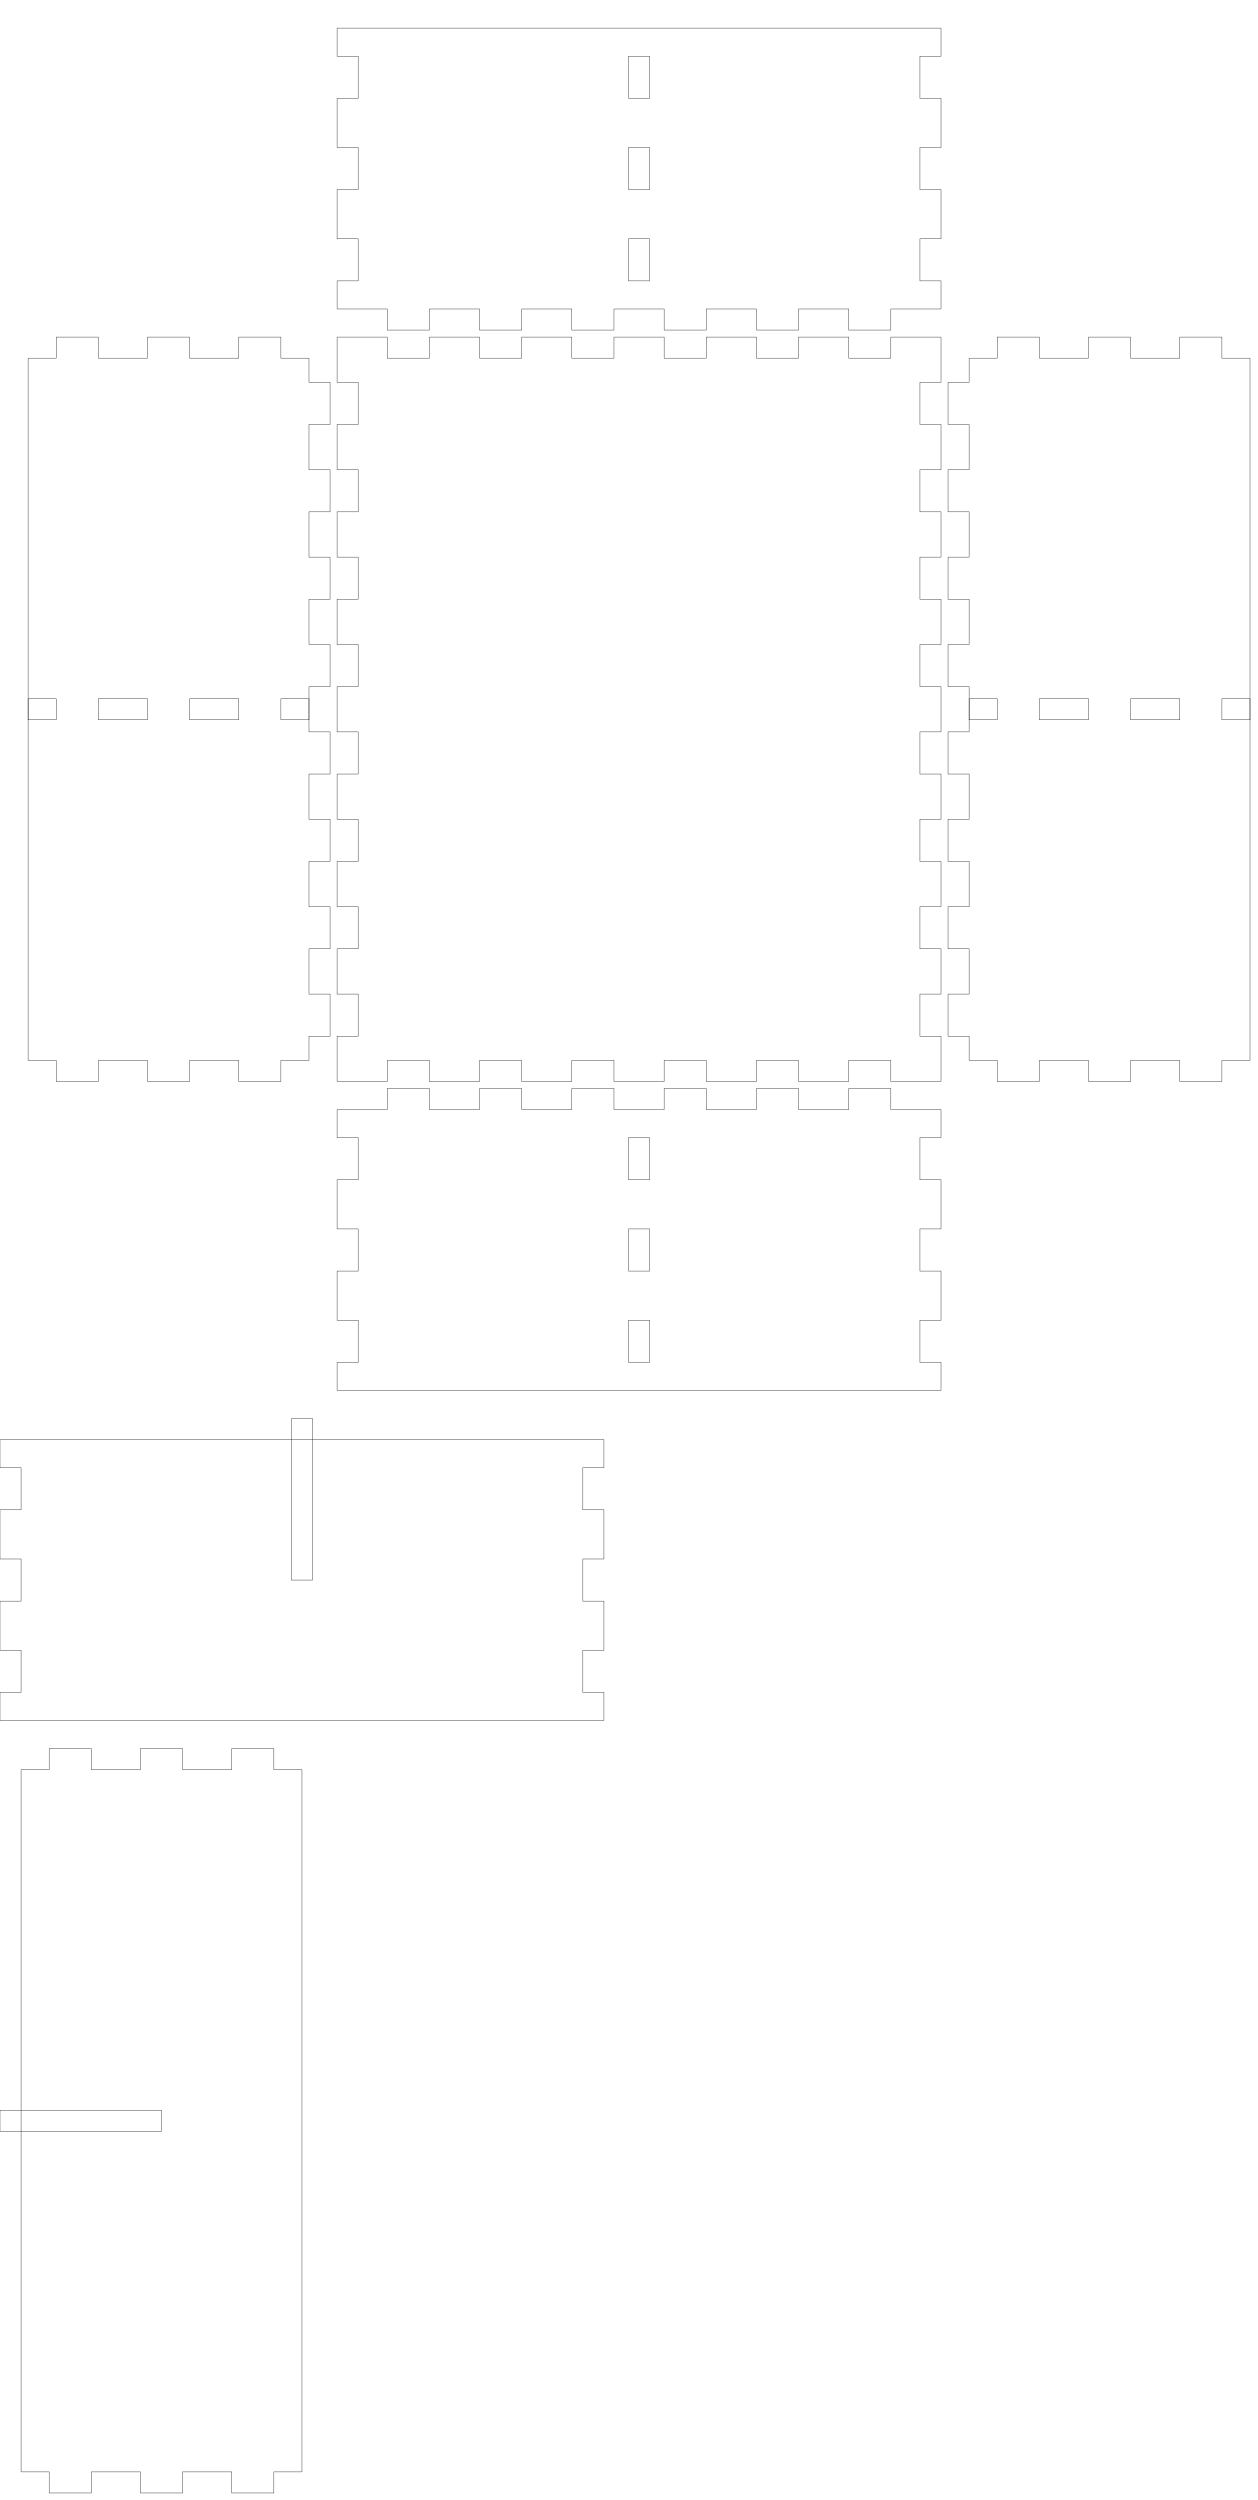
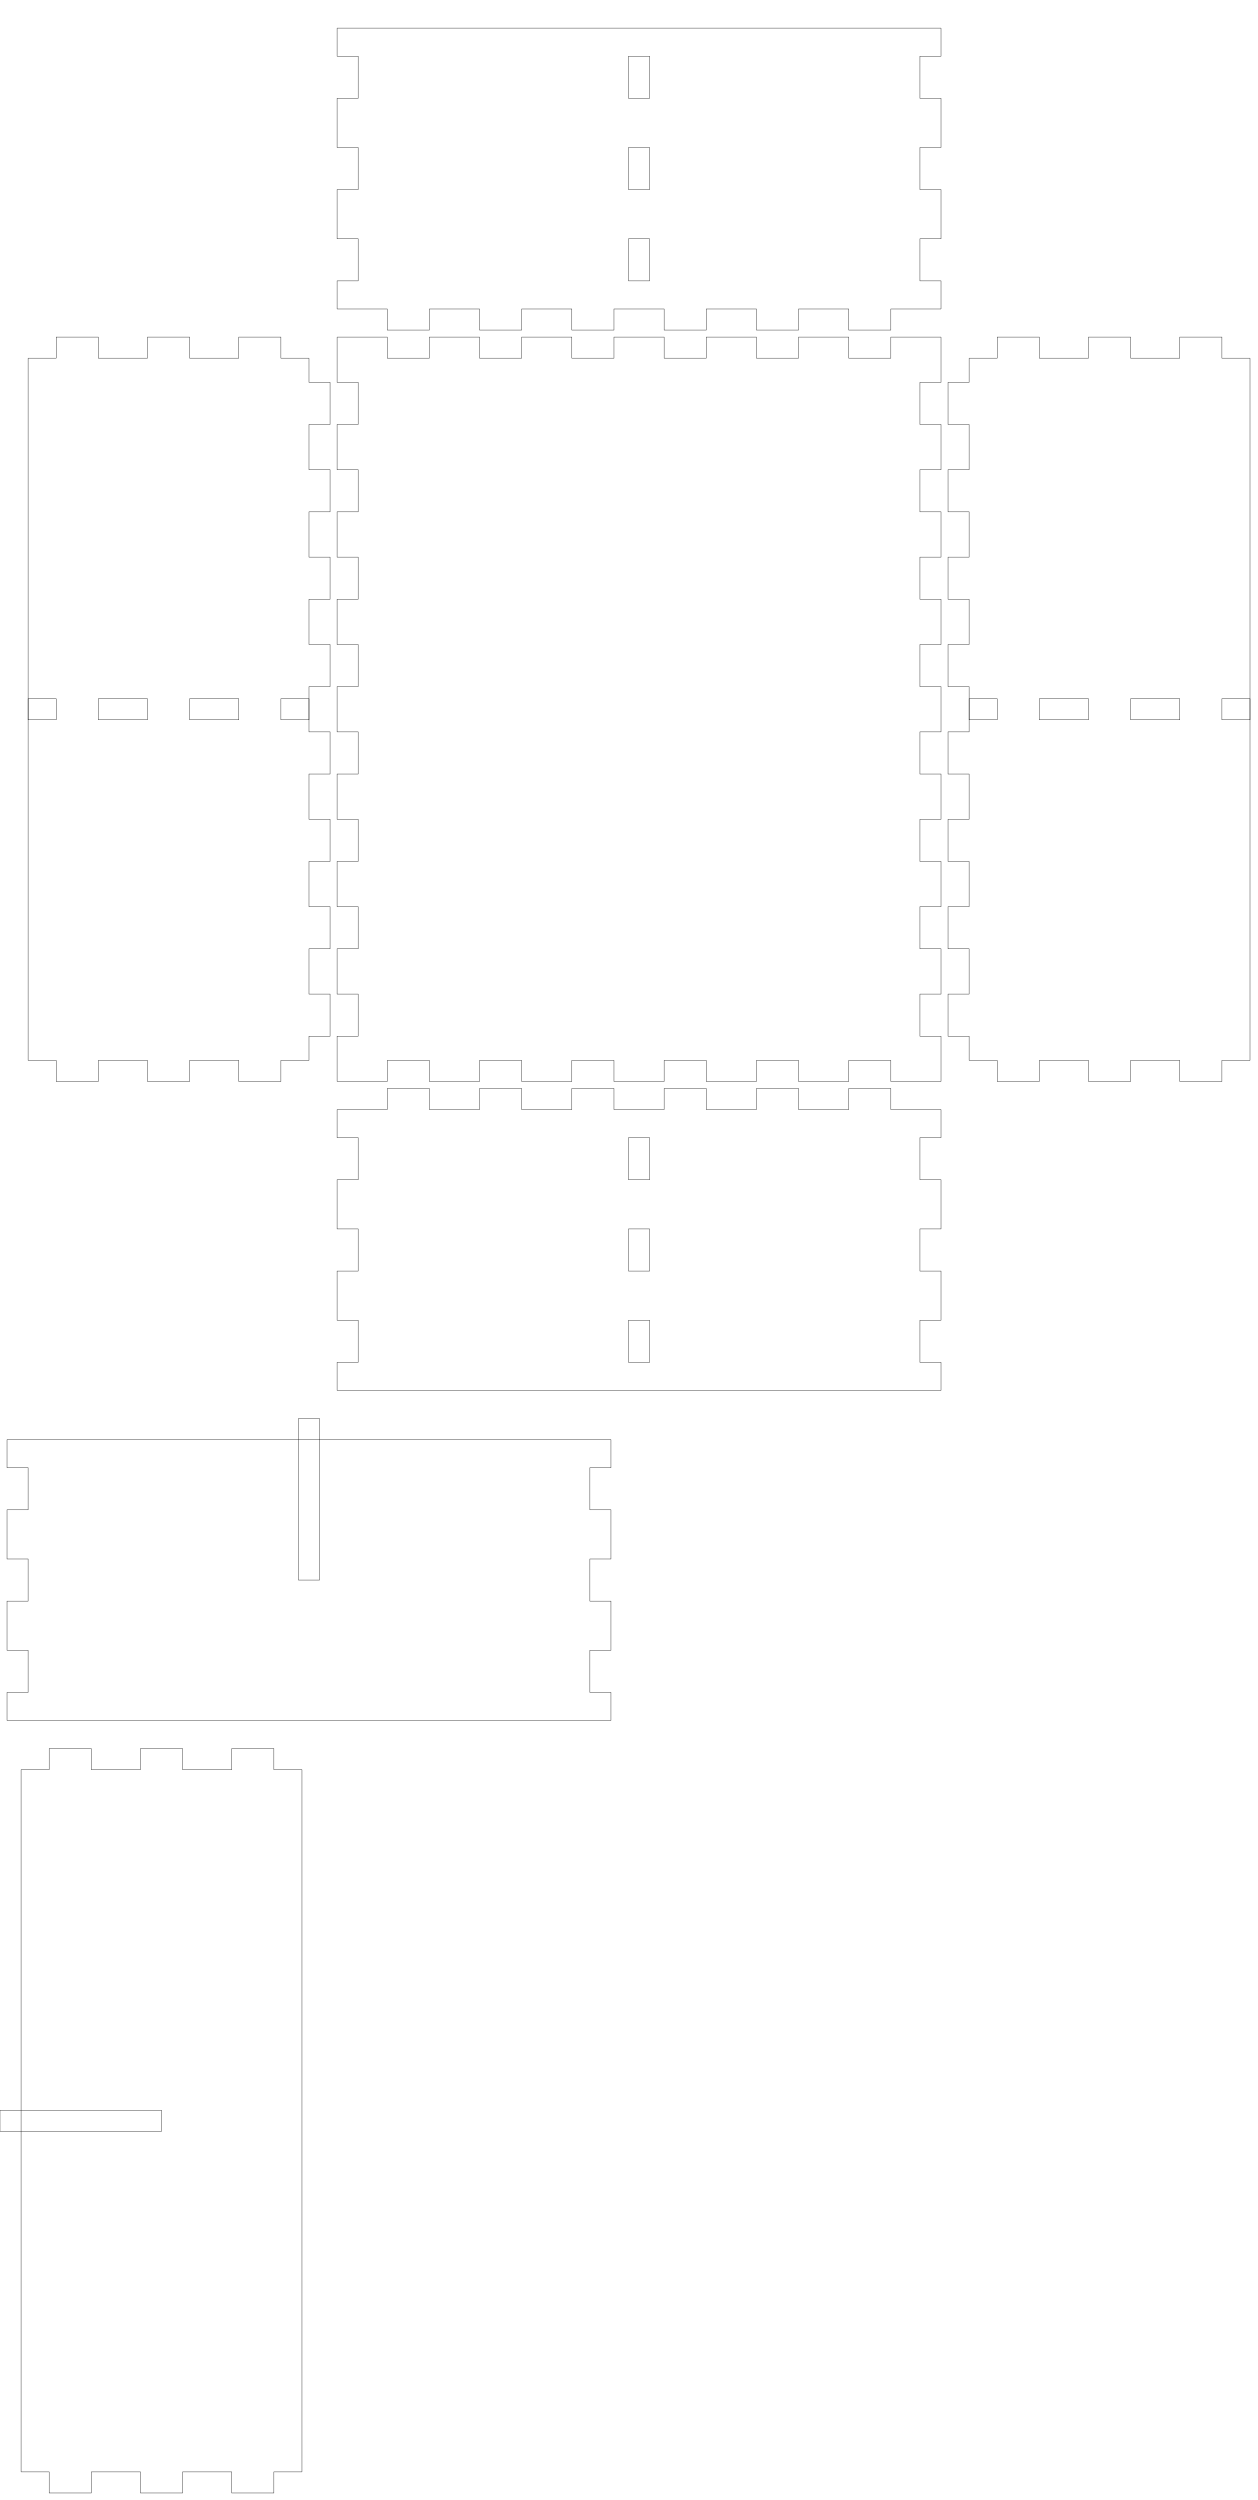
<svg xmlns="http://www.w3.org/2000/svg" width="179mm" height="356mm" viewBox="0 0 179 356" version="1.1" id="svg5">
  <defs id="defs2" />
  <g id="layer1">
    <g id="piece_001">
      <path id="side_001" style="fill:none;stroke:#000000;stroke-width:0.051" d="M 48 158 L 55.143 158 L 55.143 155 L 61.143 155 L 61.143 158 L 68.286 158 L 68.286 155 L 74.286 155 L 74.286 158 L 81.429 158 L 81.429 155 L 87.429 155 L 87.429 158 L 94.571 158 L 94.571 155 L 100.571 155 L 100.571 158 L 107.714 158 L 107.714 155 L 113.714 155 L 113.714 158 L 120.857 158 L 120.857 155 L 126.857 155 L 126.857 158 L 134 158" />
      <path id="side_002" style="fill:none;stroke:#000000;stroke-width:0.051" d="M 134 158 L 134 162 L 131 162 L 131 168 L 134 168 L 134 175 L 131 175 L 131 181 L 134 181 L 134 188 L 131 188 L 131 194 L 134 194 L 134 198" />
      <path id="hole_001" style="fill:none;stroke:#000000;stroke-width:0.051" d="M 89.5 162 L 89.5 168 L 92.5 168 L 92.5 162 L 89.5 162 Z" />
      <path id="hole_002" style="fill:none;stroke:#000000;stroke-width:0.051" d="M 89.5 175 L 89.5 181 L 92.5 181 L 92.5 175 L 89.5 175 Z" />
      <path id="hole_003" style="fill:none;stroke:#000000;stroke-width:0.051" d="M 89.5 188 L 89.5 194 L 92.5 194 L 92.5 188 L 89.5 188 Z" />
      <path id="side_003" style="fill:none;stroke:#000000;stroke-width:0.051" d="M 134 198 L 126.857 198 L 126.857 198 L 120.857 198 L 120.857 198 L 113.714 198 L 113.714 198 L 107.714 198 L 107.714 198 L 100.571 198 L 100.571 198 L 94.571 198 L 94.571 198 L 87.429 198 L 87.429 198 L 81.429 198 L 81.429 198 L 74.286 198 L 74.286 198 L 68.286 198 L 68.286 198 L 61.143 198 L 61.143 198 L 55.143 198 L 55.143 198 L 48 198" />
      <path id="side_004" style="fill:none;stroke:#000000;stroke-width:0.051" d="M 48 198 L 48 194 L 51 194 L 51 188 L 48 188 L 48 181 L 51 181 L 51 175 L 48 175 L 48 168 L 51 168 L 51 162 L 48 162 L 48 158" />
    </g>
    <g id="xdivider_001">
-       <path id="side_005" style="fill:none;stroke:#000000;stroke-width:0.051" d="M 0 205 L 7.143 205 L 7.143 205 L 13.143 205 L 13.143 205 L 20.286 205 L 20.286 205 L 26.286 205 L 26.286 205 L 33.429 205 L 33.429 205 L 39.429 205 L 39.429 205 L 46.571 205 L 46.571 205 L 52.571 205 L 52.571 205 L 59.714 205 L 59.714 205 L 65.714 205 L 65.714 205 L 72.857 205 L 72.857 205 L 78.857 205 L 78.857 205 L 86 205" />
-       <path id="side_006" style="fill:none;stroke:#000000;stroke-width:0.051" d="M 86 205 L 86 209 L 83 209 L 83 215 L 86 215 L 86 222 L 83 222 L 83 228 L 86 228 L 86 235 L 83 235 L 83 241 L 86 241 L 86 245" />
-       <path id="slot_001" style="fill:none;stroke:#000000;stroke-width:0.051" d="M 41.5 202 L 41.5 225 L 44.5 225 L 44.5 202 L 41.5 202 Z" />
-       <path id="side_007" style="fill:none;stroke:#000000;stroke-width:0.051" d="M 86 245 L 78.857 245 L 78.857 245 L 72.857 245 L 72.857 245 L 65.714 245 L 65.714 245 L 59.714 245 L 59.714 245 L 52.571 245 L 52.571 245 L 46.571 245 L 46.571 245 L 39.429 245 L 39.429 245 L 33.429 245 L 33.429 245 L 26.286 245 L 26.286 245 L 20.286 245 L 20.286 245 L 13.143 245 L 13.143 245 L 7.143 245 L 7.143 245 L 0 245" />
-       <path id="side_008" style="fill:none;stroke:#000000;stroke-width:0.051" d="M 0 245 L 0 241 L 3 241 L 3 235 L 0 235 L 0 228 L 3 228 L 3 222 L 0 222 L 0 215 L 3 215 L 3 209 L 0 209 L 0 205" />
+       <path id="side_005" style="fill:none;stroke:#000000;stroke-width:0.051" d="M 1 205 L 8.143 205 L 8.143 205 L 14.143 205 L 14.143 205 L 21.286 205 L 21.286 205 L 27.286 205 L 27.286 205 L 34.429 205 L 34.429 205 L 40.429 205 L 40.429 205 L 47.571 205 L 47.571 205 L 53.571 205 L 53.571 205 L 60.714 205 L 60.714 205 L 66.714 205 L 66.714 205 L 73.857 205 L 73.857 205 L 79.857 205 L 79.857 205 L 87 205" />
+       <path id="side_006" style="fill:none;stroke:#000000;stroke-width:0.051" d="M 87 205 L 87 209 L 84 209 L 84 215 L 87 215 L 87 222 L 84 222 L 84 228 L 87 228 L 87 235 L 84 235 L 84 241 L 87 241 L 87 245" />
+       <path id="slot_001" style="fill:none;stroke:#000000;stroke-width:0.051" d="M 42.5 202 L 42.5 225 L 45.5 225 L 45.5 202 L 42.5 202 Z" />
+       <path id="side_007" style="fill:none;stroke:#000000;stroke-width:0.051" d="M 87 245 L 79.857 245 L 79.857 245 L 73.857 245 L 73.857 245 L 66.714 245 L 66.714 245 L 60.714 245 L 60.714 245 L 53.571 245 L 53.571 245 L 47.571 245 L 47.571 245 L 40.429 245 L 40.429 245 L 34.429 245 L 34.429 245 L 27.286 245 L 27.286 245 L 21.286 245 L 21.286 245 L 14.143 245 L 14.143 245 L 8.143 245 L 8.143 245 L 1 245" />
+       <path id="side_008" style="fill:none;stroke:#000000;stroke-width:0.051" d="M 1 245 L 1 241 L 4 241 L 4 235 L 1 235 L 1 228 L 4 228 L 4 222 L 1 222 L 1 215 L 4 215 L 4 209 L 1 209 L 1 205" />
    </g>
    <g id="piece_002">
      <path id="side_009" style="fill:none;stroke:#000000;stroke-width:0.051" d="M 4 51 L 8 51 L 8 48 L 14 48 L 14 51 L 21 51 L 21 48 L 27 48 L 27 51 L 34 51 L 34 48 L 40 48 L 40 51 L 44 51" />
      <path id="hole_004" style="fill:none;stroke:#000000;stroke-width:0.051" d="M 4 102.5 L 8 102.5 L 8 99.5 L 4 99.5 L 4 102.5 Z" />
      <path id="hole_005" style="fill:none;stroke:#000000;stroke-width:0.051" d="M 14 102.5 L 21 102.5 L 21 99.5 L 14 99.5 L 14 102.5 Z" />
      <path id="hole_006" style="fill:none;stroke:#000000;stroke-width:0.051" d="M 27 102.5 L 34 102.5 L 34 99.5 L 27 99.5 L 27 102.5 Z" />
      <path id="hole_007" style="fill:none;stroke:#000000;stroke-width:0.051" d="M 40 99.5 L 44 99.5 L 44 102.5 L 40 102.5 L 40 99.5 Z" />
      <path id="side_010" style="fill:none;stroke:#000000;stroke-width:0.051" d="M 44 51 L 44 54.444 L 47 54.444 L 47 60.444 L 44 60.444 L 44 66.889 L 47 66.889 L 47 72.889 L 44 72.889 L 44 79.333 L 47 79.333 L 47 85.333 L 44 85.333 L 44 91.778 L 47 91.778 L 47 97.778 L 44 97.778 L 44 104.222 L 47 104.222 L 47 110.222 L 44 110.222 L 44 116.667 L 47 116.667 L 47 122.667 L 44 122.667 L 44 129.111 L 47 129.111 L 47 135.111 L 44 135.111 L 44 141.556 L 47 141.556 L 47 147.556 L 44 147.556 L 44 151" />
      <path id="side_011" style="fill:none;stroke:#000000;stroke-width:0.051" d="M 44 151 L 40 151 L 40 154 L 34 154 L 34 151 L 27 151 L 27 154 L 21 154 L 21 151 L 14 151 L 14 154 L 8 154 L 8 151 L 4 151" />
      <path id="side_012" style="fill:none;stroke:#000000;stroke-width:0.051" d="M 4 151 L 4 147.556 L 4 147.556 L 4 141.556 L 4 141.556 L 4 135.111 L 4 135.111 L 4 129.111 L 4 129.111 L 4 122.667 L 4 122.667 L 4 116.667 L 4 116.667 L 4 110.222 L 4 110.222 L 4 104.222 L 4 104.222 L 4 97.778 L 4 97.778 L 4 91.778 L 4 91.778 L 4 85.333 L 4 85.333 L 4 79.333 L 4 79.333 L 4 72.889 L 4 72.889 L 4 66.889 L 4 66.889 L 4 60.444 L 4 60.444 L 4 54.444 L 4 54.444 L 4 51" />
    </g>
    <g id="ydivider_001">
      <path id="side_013" style="fill:none;stroke:#000000;stroke-width:0.051" d="M 3 252 L 7 252 L 7 249 L 13 249 L 13 252 L 20 252 L 20 249 L 26 249 L 26 252 L 33 252 L 33 249 L 39 249 L 39 252 L 43 252" />
      <path id="slot_002" style="fill:none;stroke:#000000;stroke-width:0.051" d="M 0 300.5 L 23 300.5 L 23 303.5 L 0 303.5 L 0 300.5 Z" />
      <path id="side_014" style="fill:none;stroke:#000000;stroke-width:0.051" d="M 43 252 L 43 255.444 L 43 255.444 L 43 261.444 L 43 261.444 L 43 267.889 L 43 267.889 L 43 273.889 L 43 273.889 L 43 280.333 L 43 280.333 L 43 286.333 L 43 286.333 L 43 292.778 L 43 292.778 L 43 298.778 L 43 298.778 L 43 305.222 L 43 305.222 L 43 311.222 L 43 311.222 L 43 317.667 L 43 317.667 L 43 323.667 L 43 323.667 L 43 330.111 L 43 330.111 L 43 336.111 L 43 336.111 L 43 342.556 L 43 342.556 L 43 348.556 L 43 348.556 L 43 352" />
      <path id="side_015" style="fill:none;stroke:#000000;stroke-width:0.051" d="M 43 352 L 39 352 L 39 355 L 33 355 L 33 352 L 26 352 L 26 355 L 20 355 L 20 352 L 13 352 L 13 355 L 7 355 L 7 352 L 3 352" />
      <path id="side_016" style="fill:none;stroke:#000000;stroke-width:0.051" d="M 3 352 L 3 348.556 L 3 348.556 L 3 342.556 L 3 342.556 L 3 336.111 L 3 336.111 L 3 330.111 L 3 330.111 L 3 323.667 L 3 323.667 L 3 317.667 L 3 317.667 L 3 311.222 L 3 311.222 L 3 305.222 L 3 305.222 L 3 298.778 L 3 298.778 L 3 292.778 L 3 292.778 L 3 286.333 L 3 286.333 L 3 280.333 L 3 280.333 L 3 273.889 L 3 273.889 L 3 267.889 L 3 267.889 L 3 261.444 L 3 261.444 L 3 255.444 L 3 255.444 L 3 252" />
    </g>
    <g id="piece_003">
      <path id="side_017" style="fill:none;stroke:#000000;stroke-width:0.051" d="M 48 48 L 55.143 48 L 55.143 51 L 61.143 51 L 61.143 48 L 68.286 48 L 68.286 51 L 74.286 51 L 74.286 48 L 81.429 48 L 81.429 51 L 87.429 51 L 87.429 48 L 94.571 48 L 94.571 51 L 100.571 51 L 100.571 48 L 107.714 48 L 107.714 51 L 113.714 51 L 113.714 48 L 120.857 48 L 120.857 51 L 126.857 51 L 126.857 48 L 134 48" />
      <path id="side_018" style="fill:none;stroke:#000000;stroke-width:0.051" d="M 134 48 L 134 54.444 L 131 54.444 L 131 60.444 L 134 60.444 L 134 66.889 L 131 66.889 L 131 72.889 L 134 72.889 L 134 79.333 L 131 79.333 L 131 85.333 L 134 85.333 L 134 91.778 L 131 91.778 L 131 97.778 L 134 97.778 L 134 104.222 L 131 104.222 L 131 110.222 L 134 110.222 L 134 116.667 L 131 116.667 L 131 122.667 L 134 122.667 L 134 129.111 L 131 129.111 L 131 135.111 L 134 135.111 L 134 141.556 L 131 141.556 L 131 147.556 L 134 147.556 L 134 154" />
      <path id="side_019" style="fill:none;stroke:#000000;stroke-width:0.051" d="M 134 154 L 126.857 154 L 126.857 151 L 120.857 151 L 120.857 154 L 113.714 154 L 113.714 151 L 107.714 151 L 107.714 154 L 100.571 154 L 100.571 151 L 94.571 151 L 94.571 154 L 87.429 154 L 87.429 151 L 81.429 151 L 81.429 154 L 74.286 154 L 74.286 151 L 68.286 151 L 68.286 154 L 61.143 154 L 61.143 151 L 55.143 151 L 55.143 154 L 48 154" />
      <path id="side_020" style="fill:none;stroke:#000000;stroke-width:0.051" d="M 48 154 L 48 147.556 L 51 147.556 L 51 141.556 L 48 141.556 L 48 135.111 L 51 135.111 L 51 129.111 L 48 129.111 L 48 122.667 L 51 122.667 L 51 116.667 L 48 116.667 L 48 110.222 L 51 110.222 L 51 104.222 L 48 104.222 L 48 97.778 L 51 97.778 L 51 91.778 L 48 91.778 L 48 85.333 L 51 85.333 L 51 79.333 L 48 79.333 L 48 72.889 L 51 72.889 L 51 66.889 L 48 66.889 L 48 60.444 L 51 60.444 L 51 54.444 L 48 54.444 L 48 48" />
    </g>
    <g id="piece_004">
      <path id="side_021" style="fill:none;stroke:#000000;stroke-width:0.051" d="M 138 51 L 142 51 L 142 48 L 148 48 L 148 51 L 155 51 L 155 48 L 161 48 L 161 51 L 168 51 L 168 48 L 174 48 L 174 51 L 178 51" />
      <path id="hole_008" style="fill:none;stroke:#000000;stroke-width:0.051" d="M 138 102.5 L 142 102.5 L 142 99.5 L 138 99.5 L 138 102.5 Z" />
      <path id="hole_009" style="fill:none;stroke:#000000;stroke-width:0.051" d="M 148 102.5 L 155 102.5 L 155 99.5 L 148 99.5 L 148 102.5 Z" />
      <path id="hole_010" style="fill:none;stroke:#000000;stroke-width:0.051" d="M 161 102.5 L 168 102.5 L 168 99.5 L 161 99.5 L 161 102.5 Z" />
      <path id="hole_011" style="fill:none;stroke:#000000;stroke-width:0.051" d="M 174 99.5 L 178 99.5 L 178 102.5 L 174 102.5 L 174 99.5 Z" />
      <path id="side_022" style="fill:none;stroke:#000000;stroke-width:0.051" d="M 178 51 L 178 54.444 L 178 54.444 L 178 60.444 L 178 60.444 L 178 66.889 L 178 66.889 L 178 72.889 L 178 72.889 L 178 79.333 L 178 79.333 L 178 85.333 L 178 85.333 L 178 91.778 L 178 91.778 L 178 97.778 L 178 97.778 L 178 104.222 L 178 104.222 L 178 110.222 L 178 110.222 L 178 116.667 L 178 116.667 L 178 122.667 L 178 122.667 L 178 129.111 L 178 129.111 L 178 135.111 L 178 135.111 L 178 141.556 L 178 141.556 L 178 147.556 L 178 147.556 L 178 151" />
      <path id="side_023" style="fill:none;stroke:#000000;stroke-width:0.051" d="M 178 151 L 174 151 L 174 154 L 168 154 L 168 151 L 161 151 L 161 154 L 155 154 L 155 151 L 148 151 L 148 154 L 142 154 L 142 151 L 138 151" />
      <path id="side_024" style="fill:none;stroke:#000000;stroke-width:0.051" d="M 138 151 L 138 147.556 L 135 147.556 L 135 141.556 L 138 141.556 L 138 135.111 L 135 135.111 L 135 129.111 L 138 129.111 L 138 122.667 L 135 122.667 L 135 116.667 L 138 116.667 L 138 110.222 L 135 110.222 L 135 104.222 L 138 104.222 L 138 97.778 L 135 97.778 L 135 91.778 L 138 91.778 L 138 85.333 L 135 85.333 L 135 79.333 L 138 79.333 L 138 72.889 L 135 72.889 L 135 66.889 L 138 66.889 L 138 60.444 L 135 60.444 L 135 54.444 L 138 54.444 L 138 51" />
    </g>
    <g id="piece_005">
      <path id="side_025" style="fill:none;stroke:#000000;stroke-width:0.051" d="M 48 4 L 55.143 4 L 55.143 4 L 61.143 4 L 61.143 4 L 68.286 4 L 68.286 4 L 74.286 4 L 74.286 4 L 81.429 4 L 81.429 4 L 87.429 4 L 87.429 4 L 94.571 4 L 94.571 4 L 100.571 4 L 100.571 4 L 107.714 4 L 107.714 4 L 113.714 4 L 113.714 4 L 120.857 4 L 120.857 4 L 126.857 4 L 126.857 4 L 134 4" />
      <path id="side_026" style="fill:none;stroke:#000000;stroke-width:0.051" d="M 134 4 L 134 8 L 131 8 L 131 14 L 134 14 L 134 21 L 131 21 L 131 27 L 134 27 L 134 34 L 131 34 L 131 40 L 134 40 L 134 44" />
      <path id="hole_012" style="fill:none;stroke:#000000;stroke-width:0.051" d="M 89.5 8 L 89.5 14 L 92.5 14 L 92.5 8 L 89.5 8 Z" />
      <path id="hole_013" style="fill:none;stroke:#000000;stroke-width:0.051" d="M 89.5 21 L 89.5 27 L 92.5 27 L 92.5 21 L 89.5 21 Z" />
      <path id="hole_014" style="fill:none;stroke:#000000;stroke-width:0.051" d="M 89.5 34 L 89.5 40 L 92.5 40 L 92.5 34 L 89.5 34 Z" />
      <path id="side_027" style="fill:none;stroke:#000000;stroke-width:0.051" d="M 134 44 L 126.857 44 L 126.857 47 L 120.857 47 L 120.857 44 L 113.714 44 L 113.714 47 L 107.714 47 L 107.714 44 L 100.571 44 L 100.571 47 L 94.571 47 L 94.571 44 L 87.429 44 L 87.429 47 L 81.429 47 L 81.429 44 L 74.286 44 L 74.286 47 L 68.286 47 L 68.286 44 L 61.143 44 L 61.143 47 L 55.143 47 L 55.143 44 L 48 44" />
      <path id="side_028" style="fill:none;stroke:#000000;stroke-width:0.051" d="M 48 44 L 48 40 L 51 40 L 51 34 L 48 34 L 48 27 L 51 27 L 51 21 L 48 21 L 48 14 L 51 14 L 51 8 L 48 8 L 48 4" />
    </g>
  </g>
</svg>
